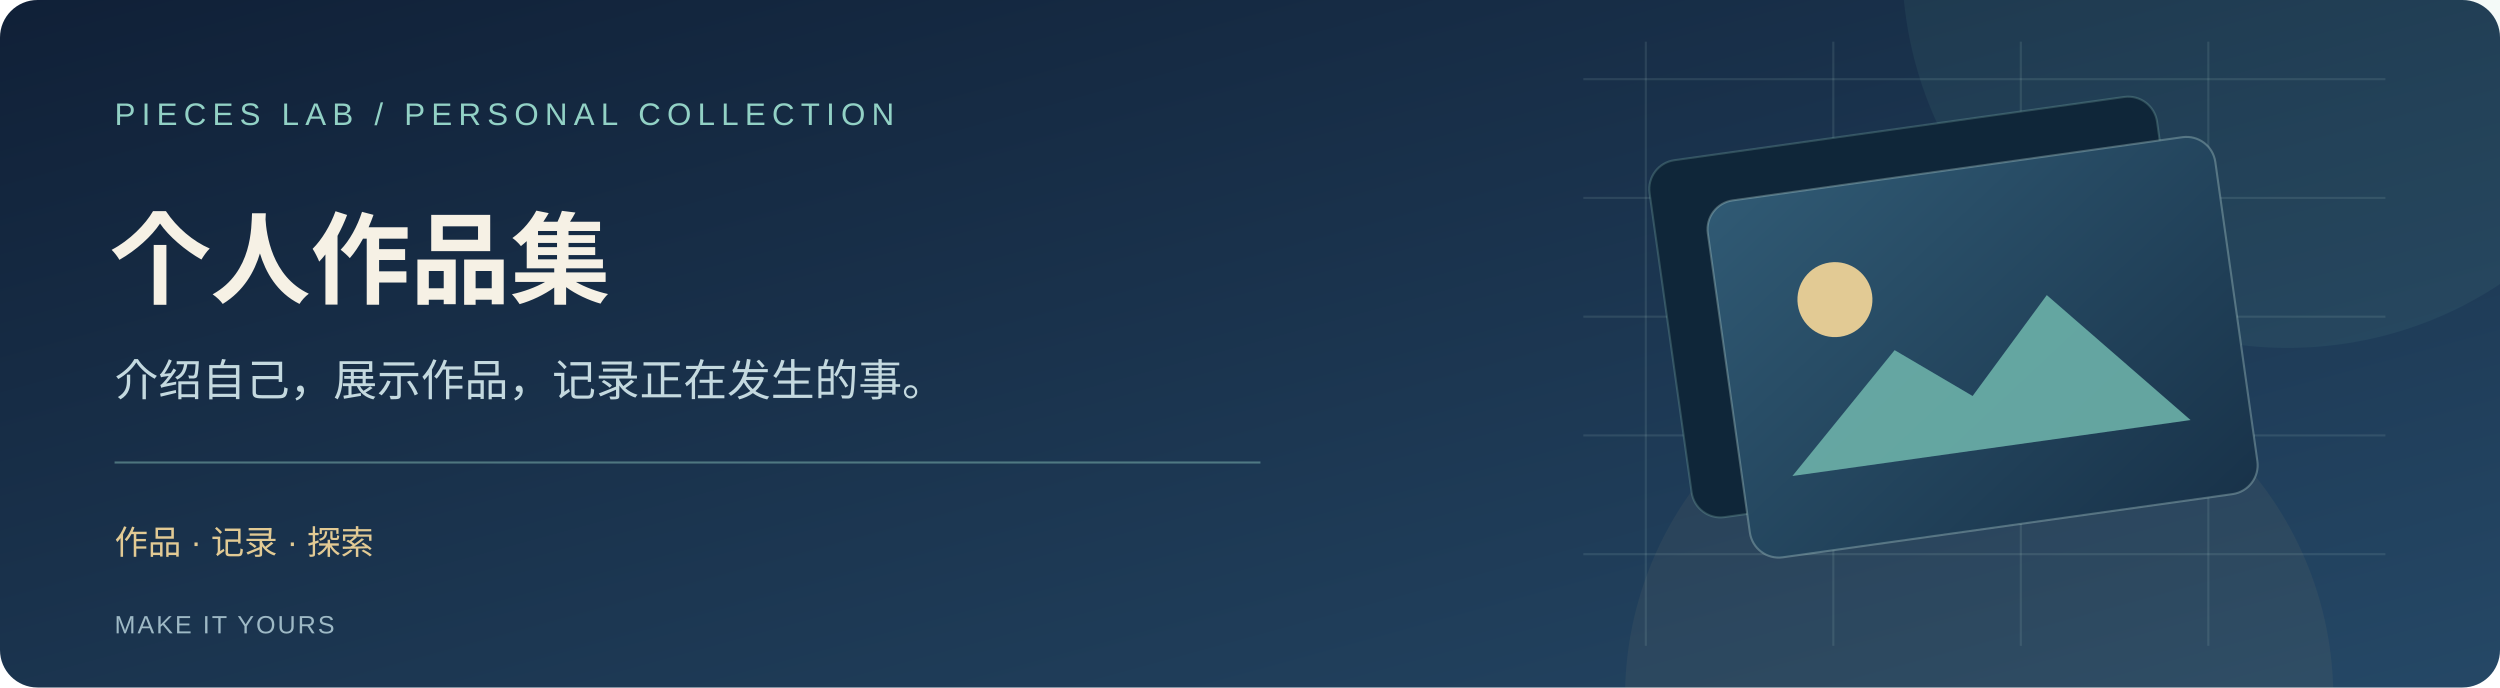
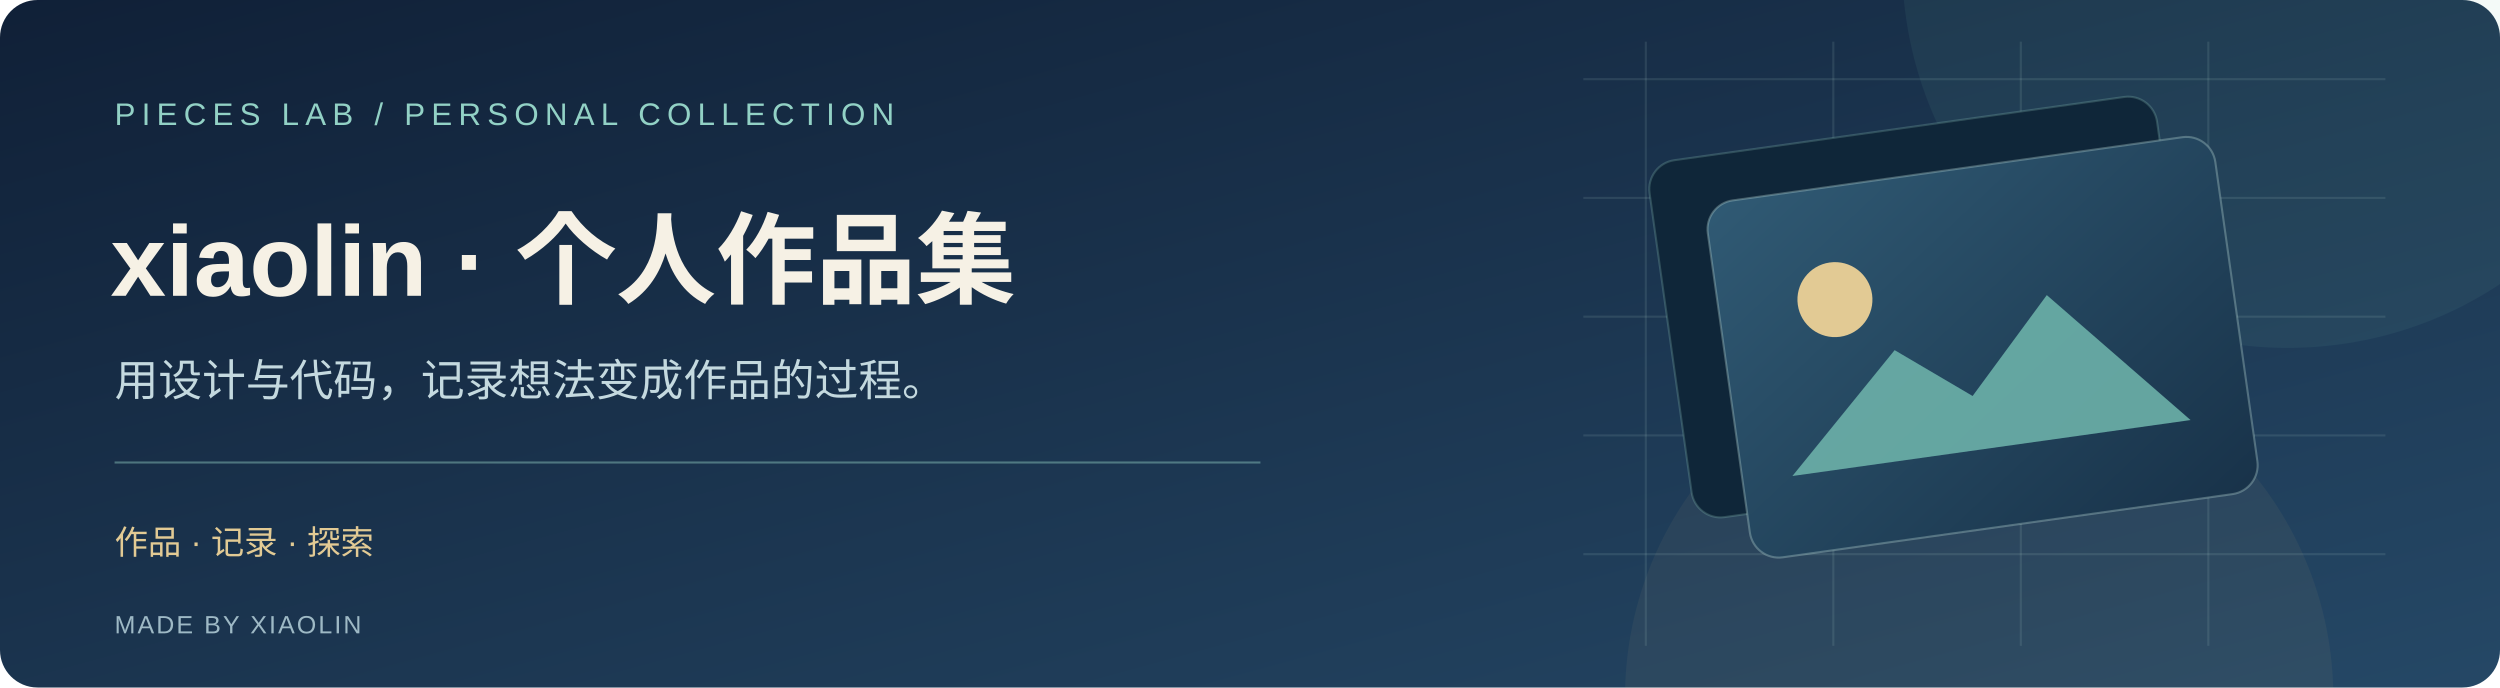
<svg xmlns="http://www.w3.org/2000/svg" width="1200" height="330" viewBox="0 0 1200 330" role="img" aria-labelledby="title desc">
  <defs>
    <linearGradient id="background" x2="1" y2="1">
      <stop stop-color="#102037" />
      <stop offset="1" stop-color="#254866" />
    </linearGradient>
    <linearGradient id="card" x2="1" y2="1">
      <stop stop-color="#305a74" />
      <stop offset="1" stop-color="#183249" />
    </linearGradient>
  </defs>
  <rect width="1200" height="330" rx="18" fill="url(#background)" />
  <circle cx="1098" cy="-18" r="185" fill="#6fb9aa" opacity=".08" />
  <circle cx="950" cy="335" r="170" fill="#ddbd79" opacity=".06" />
  <g stroke="#bdd8d6" stroke-opacity=".12" fill="none">
    <path d="M760 38h385M760 95h385M760 152h385M760 209h385M760 266h385" />
    <path d="M790 20v290M880 20v290M970 20v290M1060 20v290" />
  </g>
  <g font-family="Arial,'Microsoft YaHei',sans-serif">
    <text x="55" y="60" fill="#92d1c5" font-size="15" letter-spacing="3">PIECES LAB / PERSONAL COLLECTION</text>
-     <text x="53" y="142" fill="#f6f1e5" font-size="48" font-weight="700">个人作品集</text>
-     <text x="55" y="190" fill="#c4d9df" font-size="21">介绍自己，展示作品，记录正在发生的事。</text>
+     <text x="53" y="142" fill="#f6f1e5" font-size="48" font-weight="700">xiaolin · 个人作品集</text>
+     <text x="55" y="190" fill="#c4d9df" font-size="21">用设计与代码，记录想法变成作品的过程。</text>
    <path d="M55 222h550" stroke="#91cabf" stroke-opacity=".45" />
    <text x="55" y="266" fill="#e2ca94" font-size="16">作品 · 记录 · 探索</text>
-     <text x="55" y="304" fill="#9eb9c5" font-size="12" letter-spacing="1">MAKE IT YOURS</text>
+     <text x="55" y="304" fill="#9eb9c5" font-size="12" letter-spacing="1">MADE BY XIAOLIN</text>
    <g transform="rotate(-8 924 164)">
      <rect x="803" y="61" width="246" height="173" rx="14" fill="#0f2639" stroke="#91cabf" stroke-opacity=".25" />
      <rect x="828" y="84" width="246" height="173" rx="14" fill="url(#card)" stroke="#b5d4d1" stroke-opacity=".35" />
      <circle cx="884" cy="138" r="18" fill="#e2ca94" />
      <path d="M852 219l57-53 34 27 42-43 60 69z" fill="#6bb0a8" opacity=".9" />
    </g>
  </g>
</svg>
